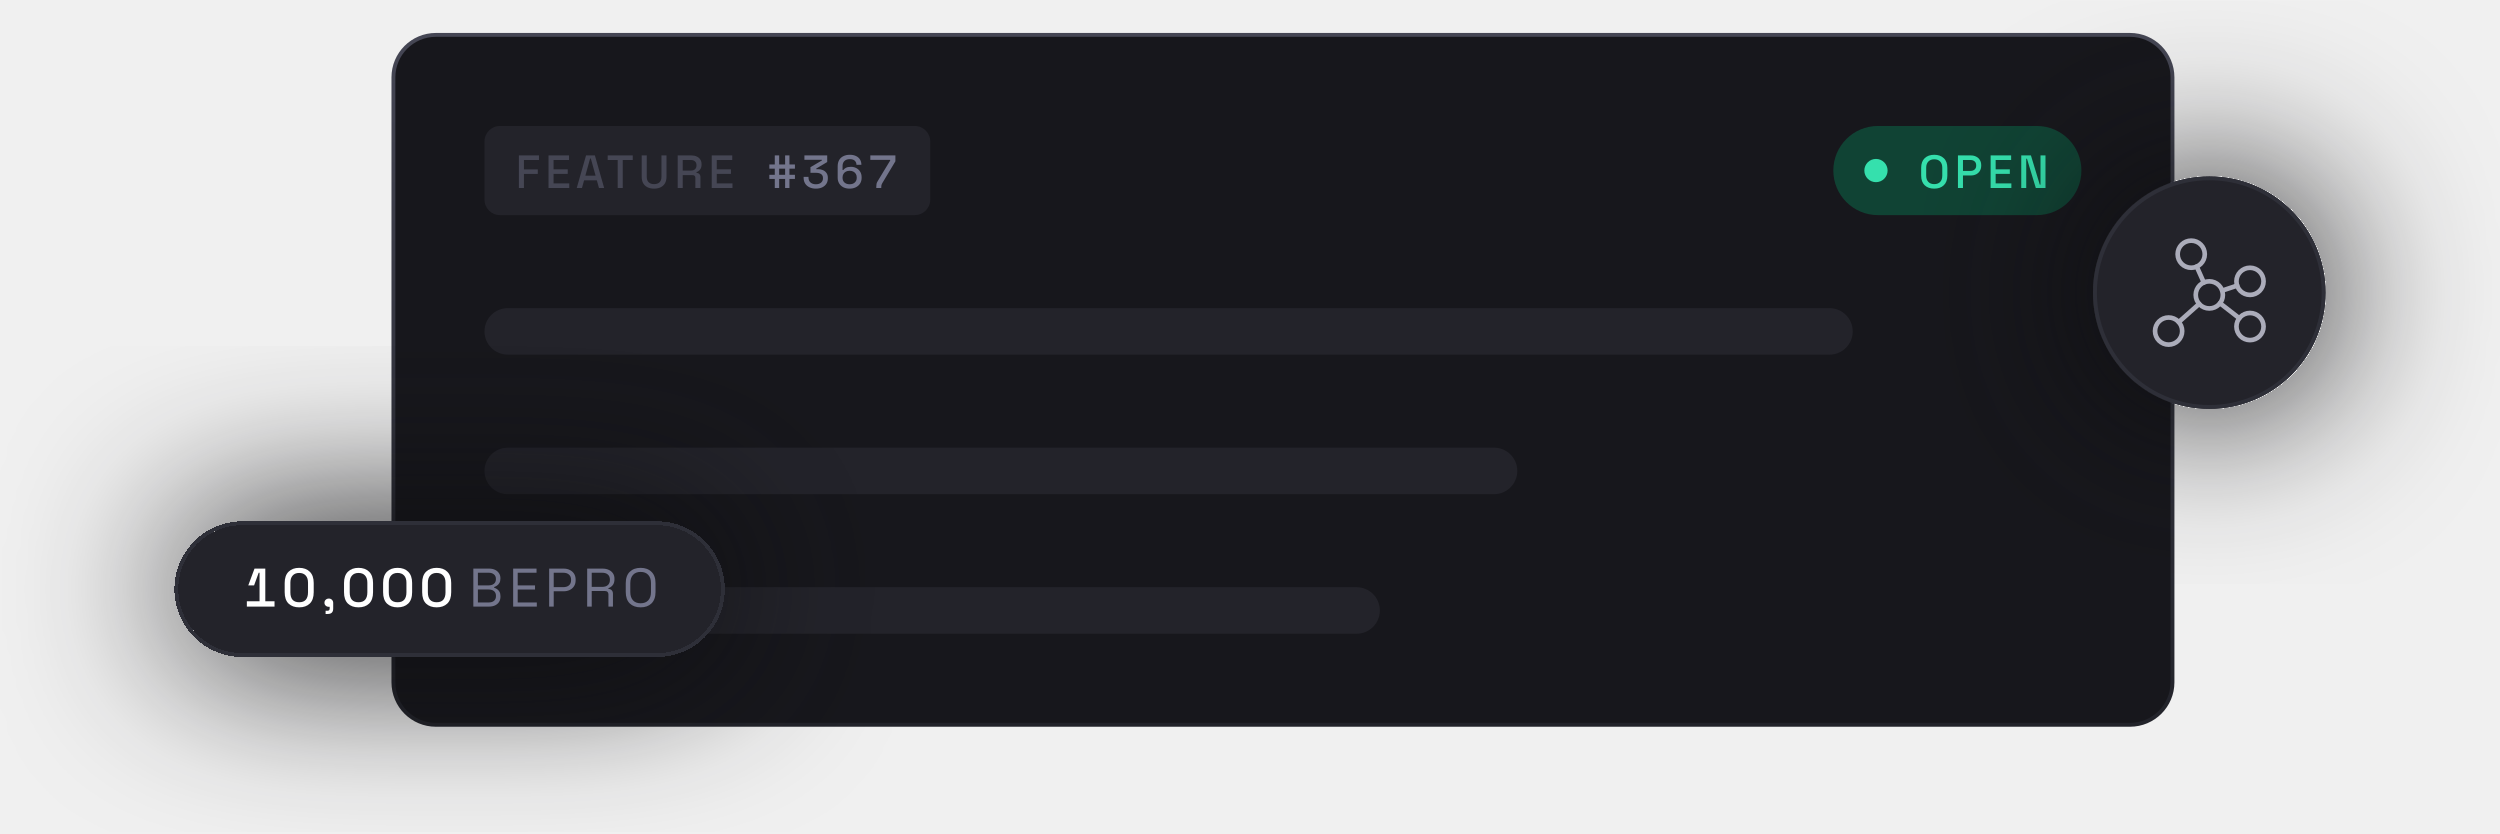
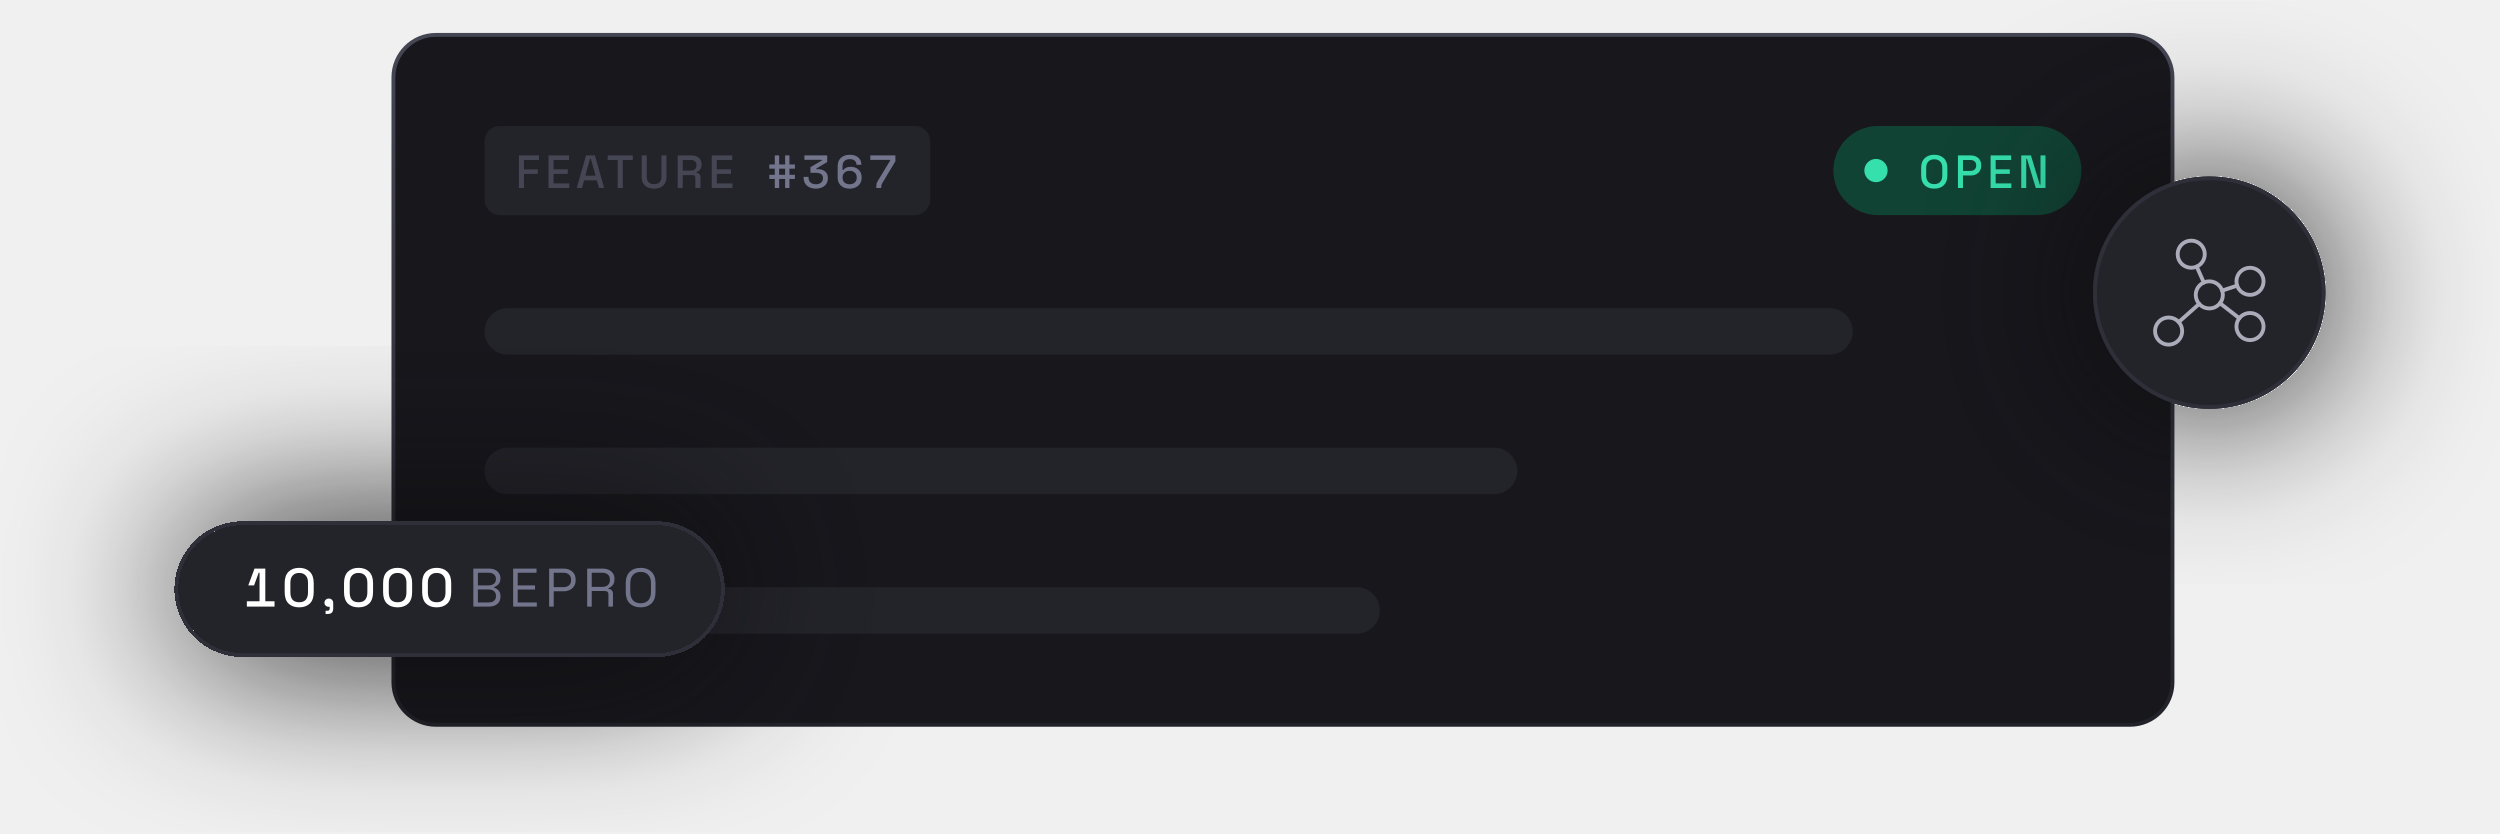
<svg xmlns="http://www.w3.org/2000/svg" width="645" height="215" viewBox="0 0 645 215" fill="none">
  <rect x="101.5" y="9" width="459" height="178" rx="10.961" fill="#17171C" />
  <rect x="125" y="32.5" width="115" height="23" rx="4" fill="#23232A" />
  <path d="M133.876 48.5V40.1H139.06V41.276H135.172V43.7H138.748V44.876H135.172V48.5H133.876ZM141.521 48.5V40.1H146.813V41.276H142.817V43.688H146.477V44.864H142.817V47.324H146.873V48.5H141.521ZM148.8 48.5L151.2 40.1H153.48L155.868 48.5H154.536L153.984 46.52H150.696L150.144 48.5H148.8ZM151.02 45.32H153.66L152.436 40.904H152.244L151.02 45.32ZM159.367 48.5V41.276H156.787V40.1H163.243V41.276H160.663V48.5H159.367ZM168.761 48.668C168.097 48.668 167.525 48.548 167.045 48.308C166.573 48.068 166.205 47.724 165.941 47.276C165.685 46.82 165.557 46.268 165.557 45.62V40.1H166.865V45.656C166.865 46.248 167.029 46.704 167.357 47.024C167.685 47.344 168.153 47.504 168.761 47.504C169.369 47.504 169.837 47.344 170.165 47.024C170.493 46.704 170.657 46.248 170.657 45.656V40.1H171.953V45.62C171.953 46.268 171.825 46.82 171.569 47.276C171.313 47.724 170.945 48.068 170.465 48.308C169.985 48.548 169.417 48.668 168.761 48.668ZM174.845 48.5V40.1H178.373C178.893 40.1 179.349 40.192 179.741 40.376C180.141 40.552 180.449 40.808 180.665 41.144C180.889 41.48 181.001 41.88 181.001 42.344V42.476C181.001 43.004 180.873 43.428 180.617 43.748C180.369 44.06 180.065 44.28 179.705 44.408V44.6C180.009 44.616 180.253 44.72 180.437 44.912C180.621 45.096 180.713 45.364 180.713 45.716V48.5H179.405V45.896C179.405 45.68 179.349 45.508 179.237 45.38C179.125 45.252 178.945 45.188 178.697 45.188H176.141V48.5H174.845ZM176.141 44.012H178.229C178.693 44.012 179.053 43.896 179.309 43.664C179.565 43.424 179.693 43.1 179.693 42.692V42.596C179.693 42.188 179.565 41.868 179.309 41.636C179.061 41.396 178.701 41.276 178.229 41.276H176.141V44.012ZM183.627 48.5V40.1H188.919V41.276H184.923V43.688H188.583V44.864H184.923V47.324H188.979V48.5H183.627Z" fill="#454654" />
  <path d="M199.896 48.5V46.16H198.492V45.092H199.896V43.508H198.492V42.44H199.896V40.1H201.024V42.44H202.56V40.1H203.676V42.44H205.092V43.508H203.676V45.092H205.092V46.16H203.676V48.5H202.56V46.16H201.024V48.5H199.896ZM201.024 45.092H202.56V43.508H201.024V45.092ZM210.502 48.668C209.886 48.668 209.338 48.556 208.858 48.332C208.378 48.108 208.002 47.784 207.73 47.36C207.466 46.936 207.334 46.432 207.334 45.848V45.632H208.594V45.824C208.594 46.352 208.766 46.772 209.11 47.084C209.462 47.388 209.926 47.54 210.502 47.54C211.078 47.54 211.526 47.396 211.846 47.108C212.166 46.82 212.326 46.456 212.326 46.016V45.908C212.326 45.596 212.25 45.344 212.098 45.152C211.946 44.96 211.742 44.82 211.486 44.732C211.23 44.636 210.942 44.588 210.622 44.588H209.098V43.136L212.05 41.396V41.228H207.538V40.1H213.418V41.804L210.598 43.484V43.652H211.114C211.538 43.652 211.938 43.732 212.314 43.892C212.69 44.052 212.994 44.296 213.226 44.624C213.466 44.952 213.586 45.368 213.586 45.872V46.016C213.586 46.552 213.458 47.02 213.202 47.42C212.946 47.812 212.586 48.12 212.122 48.344C211.658 48.56 211.118 48.668 210.502 48.668ZM219.191 48.668C218.583 48.668 218.047 48.552 217.583 48.32C217.119 48.08 216.759 47.748 216.503 47.324C216.247 46.9 216.119 46.408 216.119 45.848V42.944C216.119 42.288 216.247 41.736 216.503 41.288C216.767 40.84 217.135 40.504 217.607 40.28C218.079 40.048 218.627 39.932 219.251 39.932C219.867 39.932 220.399 40.04 220.847 40.256C221.295 40.464 221.639 40.764 221.879 41.156C222.119 41.54 222.239 41.992 222.239 42.512H220.967C220.967 42.096 220.827 41.752 220.547 41.48C220.275 41.2 219.843 41.06 219.251 41.06C218.651 41.06 218.187 41.22 217.859 41.54C217.539 41.852 217.379 42.288 217.379 42.848V43.856H217.571C217.707 43.664 217.927 43.48 218.231 43.304C218.543 43.128 218.983 43.04 219.551 43.04C220.047 43.04 220.503 43.148 220.919 43.364C221.335 43.58 221.667 43.888 221.915 44.288C222.171 44.688 222.299 45.172 222.299 45.74V45.884C222.299 46.436 222.167 46.924 221.903 47.348C221.639 47.764 221.271 48.088 220.799 48.32C220.335 48.552 219.799 48.668 219.191 48.668ZM219.203 47.54C219.763 47.54 220.207 47.388 220.535 47.084C220.871 46.78 221.039 46.372 221.039 45.86V45.764C221.039 45.42 220.963 45.124 220.811 44.876C220.659 44.62 220.443 44.42 220.163 44.276C219.891 44.132 219.571 44.06 219.203 44.06C218.843 44.06 218.523 44.132 218.243 44.276C217.971 44.42 217.759 44.62 217.607 44.876C217.455 45.124 217.379 45.42 217.379 45.764V45.86C217.379 46.372 217.543 46.78 217.871 47.084C218.207 47.388 218.651 47.54 219.203 47.54ZM226.081 48.5V48.2C226.081 47.896 226.101 47.644 226.141 47.444C226.181 47.236 226.285 46.996 226.453 46.724L229.669 41.408V41.24H224.545V40.1H231.013V41.612L227.629 47.252C227.525 47.428 227.453 47.588 227.413 47.732C227.381 47.868 227.365 48.04 227.365 48.248V48.5H226.081Z" fill="#73758C" />
  <rect x="473" y="32.5" width="64" height="23" rx="11.5" fill="#104334" />
  <circle cx="484" cy="44" r="3" fill="#35E0AD" />
  <path d="M499.032 48.668C498 48.668 497.18 48.38 496.572 47.804C495.964 47.22 495.66 46.38 495.66 45.284V43.316C495.66 42.22 495.964 41.384 496.572 40.808C497.18 40.224 498 39.932 499.032 39.932C500.064 39.932 500.884 40.224 501.492 40.808C502.108 41.384 502.416 42.22 502.416 43.316V45.284C502.416 46.38 502.108 47.22 501.492 47.804C500.884 48.38 500.064 48.668 499.032 48.668ZM499.032 47.504C499.696 47.504 500.208 47.312 500.568 46.928C500.928 46.536 501.108 46.004 501.108 45.332V43.268C501.108 42.596 500.928 42.068 500.568 41.684C500.208 41.292 499.696 41.096 499.032 41.096C498.384 41.096 497.876 41.292 497.508 41.684C497.14 42.068 496.956 42.596 496.956 43.268V45.332C496.956 46.004 497.14 46.536 497.508 46.928C497.876 47.312 498.384 47.504 499.032 47.504ZM505.15 48.5V40.1H508.486C508.998 40.1 509.454 40.204 509.854 40.412C510.262 40.612 510.578 40.9 510.802 41.276C511.034 41.644 511.15 42.088 511.15 42.608V42.764C511.15 43.284 511.03 43.732 510.79 44.108C510.558 44.484 510.242 44.772 509.842 44.972C509.442 45.172 508.99 45.272 508.486 45.272H506.446V48.5H505.15ZM506.446 44.096H508.354C508.81 44.096 509.174 43.976 509.446 43.736C509.718 43.496 509.854 43.168 509.854 42.752V42.632C509.854 42.208 509.718 41.876 509.446 41.636C509.174 41.396 508.81 41.276 508.354 41.276H506.446V44.096ZM513.581 48.5V40.1H518.873V41.276H514.877V43.688H518.537V44.864H514.877V47.324H518.933V48.5H513.581ZM521.484 48.5V40.1H523.98L526.26 47.636H526.452V40.1H527.736V48.5H525.24L522.96 40.952H522.768V48.5H521.484Z" fill="#35E0AD" />
  <rect x="125" y="79.5" width="353" height="12" rx="6" fill="#23232A" />
  <rect x="125" y="115.5" width="266.461" height="12" rx="6" fill="#23232A" />
  <rect x="125" y="151.5" width="231" height="12" rx="6" fill="#23232A" />
  <rect x="101.5" y="9" width="459" height="178" rx="10.961" stroke="url(#paint0_linear_289_2631)" />
  <g filter="url(#filter0_d_289_2631)">
    <rect x="46" y="135.5" width="140" height="33" rx="16.5" fill="#23232A" shape-rendering="crispEdges" />
    <path d="M66.964 156.5V147.764H66.74L65.55 151.04H64.052L65.662 146.7H68.448V156.5H66.964ZM63.688 156.5V155.128H70.828V156.5H63.688ZM77.185 156.696C76.047 156.696 75.137 156.374 74.455 155.73C73.783 155.077 73.447 154.097 73.447 152.79V150.41C73.447 149.131 73.783 148.161 74.455 147.498C75.137 146.835 76.047 146.504 77.185 146.504C78.333 146.504 79.243 146.835 79.915 147.498C80.597 148.161 80.937 149.131 80.937 150.41V152.79C80.937 154.097 80.597 155.077 79.915 155.73C79.243 156.374 78.333 156.696 77.185 156.696ZM77.185 155.38C77.96 155.38 78.534 155.161 78.907 154.722C79.281 154.274 79.467 153.649 79.467 152.846V150.326C79.467 149.523 79.267 148.907 78.865 148.478C78.464 148.039 77.904 147.82 77.185 147.82C76.457 147.82 75.897 148.044 75.505 148.492C75.113 148.931 74.917 149.542 74.917 150.326V152.846C74.917 153.667 75.104 154.297 75.477 154.736C75.86 155.165 76.429 155.38 77.185 155.38ZM84.005 158.404V157.578H84.481C84.864 157.578 85.055 157.387 85.055 157.004V156.556H84.845C84.518 156.556 84.248 156.458 84.033 156.262C83.818 156.066 83.711 155.819 83.711 155.52C83.711 155.193 83.818 154.932 84.033 154.736C84.248 154.531 84.518 154.428 84.845 154.428C85.172 154.428 85.438 154.535 85.643 154.75C85.858 154.955 85.965 155.226 85.965 155.562V157.018C85.965 157.942 85.503 158.404 84.579 158.404H84.005ZM92.495 156.696C91.356 156.696 90.446 156.374 89.765 155.73C89.093 155.077 88.757 154.097 88.757 152.79V150.41C88.757 149.131 89.093 148.161 89.765 147.498C90.446 146.835 91.356 146.504 92.495 146.504C93.643 146.504 94.553 146.835 95.225 147.498C95.906 148.161 96.247 149.131 96.247 150.41V152.79C96.247 154.097 95.906 155.077 95.225 155.73C94.553 156.374 93.643 156.696 92.495 156.696ZM92.495 155.38C93.27 155.38 93.844 155.161 94.217 154.722C94.59 154.274 94.777 153.649 94.777 152.846V150.326C94.777 149.523 94.576 148.907 94.175 148.478C93.774 148.039 93.214 147.82 92.495 147.82C91.767 147.82 91.207 148.044 90.815 148.492C90.423 148.931 90.227 149.542 90.227 150.326V152.846C90.227 153.667 90.414 154.297 90.787 154.736C91.17 155.165 91.739 155.38 92.495 155.38ZM102.577 156.696C101.438 156.696 100.528 156.374 99.847 155.73C99.175 155.077 98.839 154.097 98.839 152.79V150.41C98.839 149.131 99.175 148.161 99.847 147.498C100.528 146.835 101.438 146.504 102.577 146.504C103.725 146.504 104.635 146.835 105.307 147.498C105.988 148.161 106.329 149.131 106.329 150.41V152.79C106.329 154.097 105.988 155.077 105.307 155.73C104.635 156.374 103.725 156.696 102.577 156.696ZM102.577 155.38C103.351 155.38 103.925 155.161 104.299 154.722C104.672 154.274 104.859 153.649 104.859 152.846V150.326C104.859 149.523 104.658 148.907 104.257 148.478C103.855 148.039 103.295 147.82 102.577 147.82C101.849 147.82 101.289 148.044 100.897 148.492C100.505 148.931 100.309 149.542 100.309 150.326V152.846C100.309 153.667 100.495 154.297 100.869 154.736C101.251 155.165 101.821 155.38 102.577 155.38ZM112.658 156.696C111.52 156.696 110.61 156.374 109.928 155.73C109.256 155.077 108.92 154.097 108.92 152.79V150.41C108.92 149.131 109.256 148.161 109.928 147.498C110.61 146.835 111.52 146.504 112.658 146.504C113.806 146.504 114.716 146.835 115.388 147.498C116.07 148.161 116.41 149.131 116.41 150.41V152.79C116.41 154.097 116.07 155.077 115.388 155.73C114.716 156.374 113.806 156.696 112.658 156.696ZM112.658 155.38C113.433 155.38 114.007 155.161 114.38 154.722C114.754 154.274 114.94 153.649 114.94 152.846V150.326C114.94 149.523 114.74 148.907 114.338 148.478C113.937 148.039 113.377 147.82 112.658 147.82C111.93 147.82 111.37 148.044 110.978 148.492C110.586 148.931 110.39 149.542 110.39 150.326V152.846C110.39 153.667 110.577 154.297 110.95 154.736C111.333 155.165 111.902 155.38 112.658 155.38Z" fill="white" />
    <path d="M122.12 156.5V146.7H126.194C126.763 146.7 127.267 146.803 127.706 147.008C128.145 147.213 128.485 147.503 128.728 147.876C128.98 148.24 129.106 148.669 129.106 149.164V149.276C129.106 149.733 129.017 150.111 128.84 150.41C128.672 150.699 128.462 150.928 128.21 151.096C127.967 151.255 127.729 151.371 127.496 151.446V151.642C127.729 151.698 127.972 151.81 128.224 151.978C128.476 152.137 128.686 152.365 128.854 152.664C129.031 152.963 129.12 153.341 129.12 153.798V153.938C129.12 154.47 128.994 154.932 128.742 155.324C128.49 155.707 128.14 156.001 127.692 156.206C127.253 156.402 126.749 156.5 126.18 156.5H122.12ZM123.296 155.436H126.054C126.67 155.436 127.141 155.291 127.468 155.002C127.795 154.713 127.958 154.321 127.958 153.826V153.7C127.958 153.205 127.795 152.813 127.468 152.524C127.141 152.235 126.67 152.09 126.054 152.09H123.296V155.436ZM123.296 151.026H126.082C126.651 151.026 127.104 150.886 127.44 150.606C127.776 150.317 127.944 149.939 127.944 149.472V149.332C127.944 148.856 127.776 148.478 127.44 148.198C127.104 147.909 126.651 147.764 126.082 147.764H123.296V151.026ZM132.393 156.5V146.7H138.427V147.764H133.569V151.04H138.035V152.104H133.569V155.436H138.497V156.5H132.393ZM141.682 156.5V146.7H145.434C146.022 146.7 146.544 146.817 147.002 147.05C147.468 147.274 147.837 147.596 148.108 148.016C148.378 148.436 148.514 148.945 148.514 149.542V149.724C148.514 150.312 148.374 150.821 148.094 151.25C147.823 151.67 147.454 151.992 146.988 152.216C146.521 152.44 146.003 152.552 145.434 152.552H142.858V156.5H141.682ZM142.858 151.488H145.308C145.933 151.488 146.428 151.334 146.792 151.026C147.156 150.709 147.338 150.265 147.338 149.696V149.556C147.338 148.987 147.156 148.548 146.792 148.24C146.437 147.923 145.942 147.764 145.308 147.764H142.858V151.488ZM151.49 156.5V146.7H155.452C156.059 146.7 156.591 146.807 157.048 147.022C157.515 147.227 157.879 147.526 158.14 147.918C158.401 148.301 158.532 148.763 158.532 149.304V149.458C158.532 150.102 158.378 150.611 158.07 150.984C157.762 151.357 157.398 151.609 156.978 151.74V151.936C157.314 151.945 157.589 152.057 157.804 152.272C158.028 152.477 158.14 152.79 158.14 153.21V156.5H156.978V153.35C156.978 153.07 156.899 152.855 156.74 152.706C156.591 152.557 156.362 152.482 156.054 152.482H152.666V156.5H151.49ZM152.666 151.418H155.34C155.984 151.418 156.479 151.264 156.824 150.956C157.179 150.639 157.356 150.2 157.356 149.64V149.542C157.356 148.982 157.183 148.548 156.838 148.24C156.493 147.923 155.993 147.764 155.34 147.764H152.666V151.418ZM165.278 156.696C164.111 156.696 163.178 156.36 162.478 155.688C161.787 155.007 161.442 154.017 161.442 152.72V150.48C161.442 149.183 161.787 148.198 162.478 147.526C163.178 146.845 164.111 146.504 165.278 146.504C166.454 146.504 167.387 146.845 168.078 147.526C168.778 148.198 169.128 149.183 169.128 150.48V152.72C169.128 154.017 168.778 155.007 168.078 155.688C167.387 156.36 166.454 156.696 165.278 156.696ZM165.278 155.646C166.127 155.646 166.785 155.394 167.252 154.89C167.719 154.377 167.952 153.667 167.952 152.762V150.438C167.952 149.533 167.719 148.828 167.252 148.324C166.785 147.811 166.127 147.554 165.278 147.554C164.438 147.554 163.785 147.811 163.318 148.324C162.851 148.828 162.618 149.533 162.618 150.438V152.762C162.618 153.667 162.851 154.377 163.318 154.89C163.785 155.394 164.438 155.646 165.278 155.646Z" fill="#73758C" />
    <rect x="45.5" y="135" width="141" height="34" rx="17" stroke="#2E2F38" shape-rendering="crispEdges" />
  </g>
  <g filter="url(#filter1_d_289_2631)">
    <rect x="540" y="45.5" width="60" height="60" rx="30" fill="#23232A" />
-     <path d="M570 79.583C571.933 79.583 573.5 78.016 573.5 76.083C573.5 74.15 571.933 72.583 570 72.583C568.067 72.583 566.5 74.15 566.5 76.083C566.5 78.016 568.067 79.583 570 79.583Z" stroke="#ABACBA" stroke-width="1.2" stroke-linecap="round" stroke-linejoin="round" />
-     <path d="M565.333 69.083C567.266 69.083 568.833 67.516 568.833 65.583C568.833 63.65 567.266 62.083 565.333 62.083C563.4 62.083 561.833 63.65 561.833 65.583C561.833 67.516 563.4 69.083 565.333 69.083Z" stroke="#ABACBA" stroke-width="1.2" stroke-linecap="round" stroke-linejoin="round" />
-     <path d="M580.5 76.083C582.433 76.083 584 74.516 584 72.583C584 70.65 582.433 69.083 580.5 69.083C578.567 69.083 577 70.65 577 72.583C577 74.516 578.567 76.083 580.5 76.083Z" stroke="#ABACBA" stroke-width="1.2" stroke-linecap="round" stroke-linejoin="round" />
-     <path d="M580.5 87.75C582.433 87.75 584 86.183 584 84.25C584 82.317 582.433 80.75 580.5 80.75C578.567 80.75 577 82.317 577 84.25C577 86.183 578.567 87.75 580.5 87.75Z" stroke="#ABACBA" stroke-width="1.2" stroke-linecap="round" stroke-linejoin="round" />
-     <path d="M559.5 88.916C561.433 88.916 563 87.35 563 85.416C563 83.484 561.433 81.916 559.5 81.916C557.567 81.916 556 83.484 556 85.416C556 87.35 557.567 88.916 559.5 88.916Z" stroke="#ABACBA" stroke-width="1.2" stroke-linecap="round" stroke-linejoin="round" />
-     <path d="M568.586 72.889L566.748 68.777" stroke="#ABACBA" stroke-width="1.2" stroke-linecap="round" stroke-linejoin="round" />
-     <path d="M577.175 73.692L573.325 74.975" stroke="#ABACBA" stroke-width="1.2" stroke-linecap="round" stroke-linejoin="round" />
-     <path d="M577.744 82.106L572.756 78.227" stroke="#ABACBA" stroke-width="1.2" stroke-linecap="round" stroke-linejoin="round" />
-     <path d="M567.39 78.402L562.11 83.098" stroke="#ABACBA" stroke-width="1.2" stroke-linecap="round" stroke-linejoin="round" />
+     <path d="M570 79.583C571.933 79.583 573.5 78.016 573.5 76.083C573.5 74.15 571.933 72.583 570 72.583C568.067 72.583 566.5 74.15 566.5 76.083C566.5 78.016 568.067 79.583 570 79.583Z" stroke="#ABACBA" strokeWidth="1.2" stroke-linecap="round" stroke-linejoin="round" />
+     <path d="M565.333 69.083C567.266 69.083 568.833 67.516 568.833 65.583C568.833 63.65 567.266 62.083 565.333 62.083C563.4 62.083 561.833 63.65 561.833 65.583C561.833 67.516 563.4 69.083 565.333 69.083Z" stroke="#ABACBA" strokeWidth="1.2" stroke-linecap="round" stroke-linejoin="round" />
+     <path d="M580.5 76.083C582.433 76.083 584 74.516 584 72.583C584 70.65 582.433 69.083 580.5 69.083C578.567 69.083 577 70.65 577 72.583C577 74.516 578.567 76.083 580.5 76.083Z" stroke="#ABACBA" strokeWidth="1.2" stroke-linecap="round" stroke-linejoin="round" />
+     <path d="M580.5 87.75C582.433 87.75 584 86.183 584 84.25C584 82.317 582.433 80.75 580.5 80.75C578.567 80.75 577 82.317 577 84.25C577 86.183 578.567 87.75 580.5 87.75Z" stroke="#ABACBA" strokeWidth="1.2" stroke-linecap="round" stroke-linejoin="round" />
+     <path d="M559.5 88.916C561.433 88.916 563 87.35 563 85.416C563 83.484 561.433 81.916 559.5 81.916C557.567 81.916 556 83.484 556 85.416C556 87.35 557.567 88.916 559.5 88.916Z" stroke="#ABACBA" strokeWidth="1.2" stroke-linecap="round" stroke-linejoin="round" />
+     <path d="M568.586 72.889L566.748 68.777" stroke="#ABACBA" strokeWidth="1.2" stroke-linecap="round" stroke-linejoin="round" />
+     <path d="M577.175 73.692L573.325 74.975" stroke="#ABACBA" strokeWidth="1.2" stroke-linecap="round" stroke-linejoin="round" />
+     <path d="M577.744 82.106L572.756 78.227" stroke="#ABACBA" strokeWidth="1.2" stroke-linecap="round" stroke-linejoin="round" />
+     <path d="M567.39 78.402L562.11 83.098" stroke="#ABACBA" strokeWidth="1.2" stroke-linecap="round" stroke-linejoin="round" />
    <rect x="540.5" y="46" width="59" height="59" rx="29.5" stroke="#2E2F38" />
  </g>
  <defs>
    <filter id="filter0_d_289_2631" x="0" y="89.5" width="232" height="125" filterUnits="userSpaceOnUse" color-interpolation-filters="sRGB">
      <feFlood flood-opacity="0" result="BackgroundImageFix" />
      <feColorMatrix in="SourceAlpha" type="matrix" values="0 0 0 0 0 0 0 0 0 0 0 0 0 0 0 0 0 0 127 0" result="hardAlpha" />
      <feOffset />
      <feGaussianBlur stdDeviation="22.5" />
      <feComposite in2="hardAlpha" operator="out" />
      <feColorMatrix type="matrix" values="0 0 0 0 0.047 0 0 0 0 0.047 0 0 0 0 0.055 0 0 0 1 0" />
      <feBlend mode="normal" in2="BackgroundImageFix" result="effect1_dropShadow_289_2631" />
      <feBlend mode="normal" in="SourceGraphic" in2="effect1_dropShadow_289_2631" result="shape" />
    </filter>
    <filter id="filter1_d_289_2631" x="495" y="0.5" width="150" height="150" filterUnits="userSpaceOnUse" color-interpolation-filters="sRGB">
      <feFlood flood-opacity="0" result="BackgroundImageFix" />
      <feColorMatrix in="SourceAlpha" type="matrix" values="0 0 0 0 0 0 0 0 0 0 0 0 0 0 0 0 0 0 127 0" result="hardAlpha" />
      <feOffset />
      <feGaussianBlur stdDeviation="22.5" />
      <feComposite in2="hardAlpha" operator="out" />
      <feColorMatrix type="matrix" values="0 0 0 0 0.047 0 0 0 0 0.047 0 0 0 0 0.055 0 0 0 1 0" />
      <feBlend mode="normal" in2="BackgroundImageFix" result="effect1_dropShadow_289_2631" />
      <feBlend mode="normal" in="SourceGraphic" in2="effect1_dropShadow_289_2631" result="shape" />
    </filter>
    <linearGradient id="paint0_linear_289_2631" x1="345.011" y1="8.5" x2="345.011" y2="187.5" gradientUnits="userSpaceOnUse">
      <stop stop-color="#454654" />
      <stop offset="1" stop-color="#22232A" />
    </linearGradient>
  </defs>
</svg>
